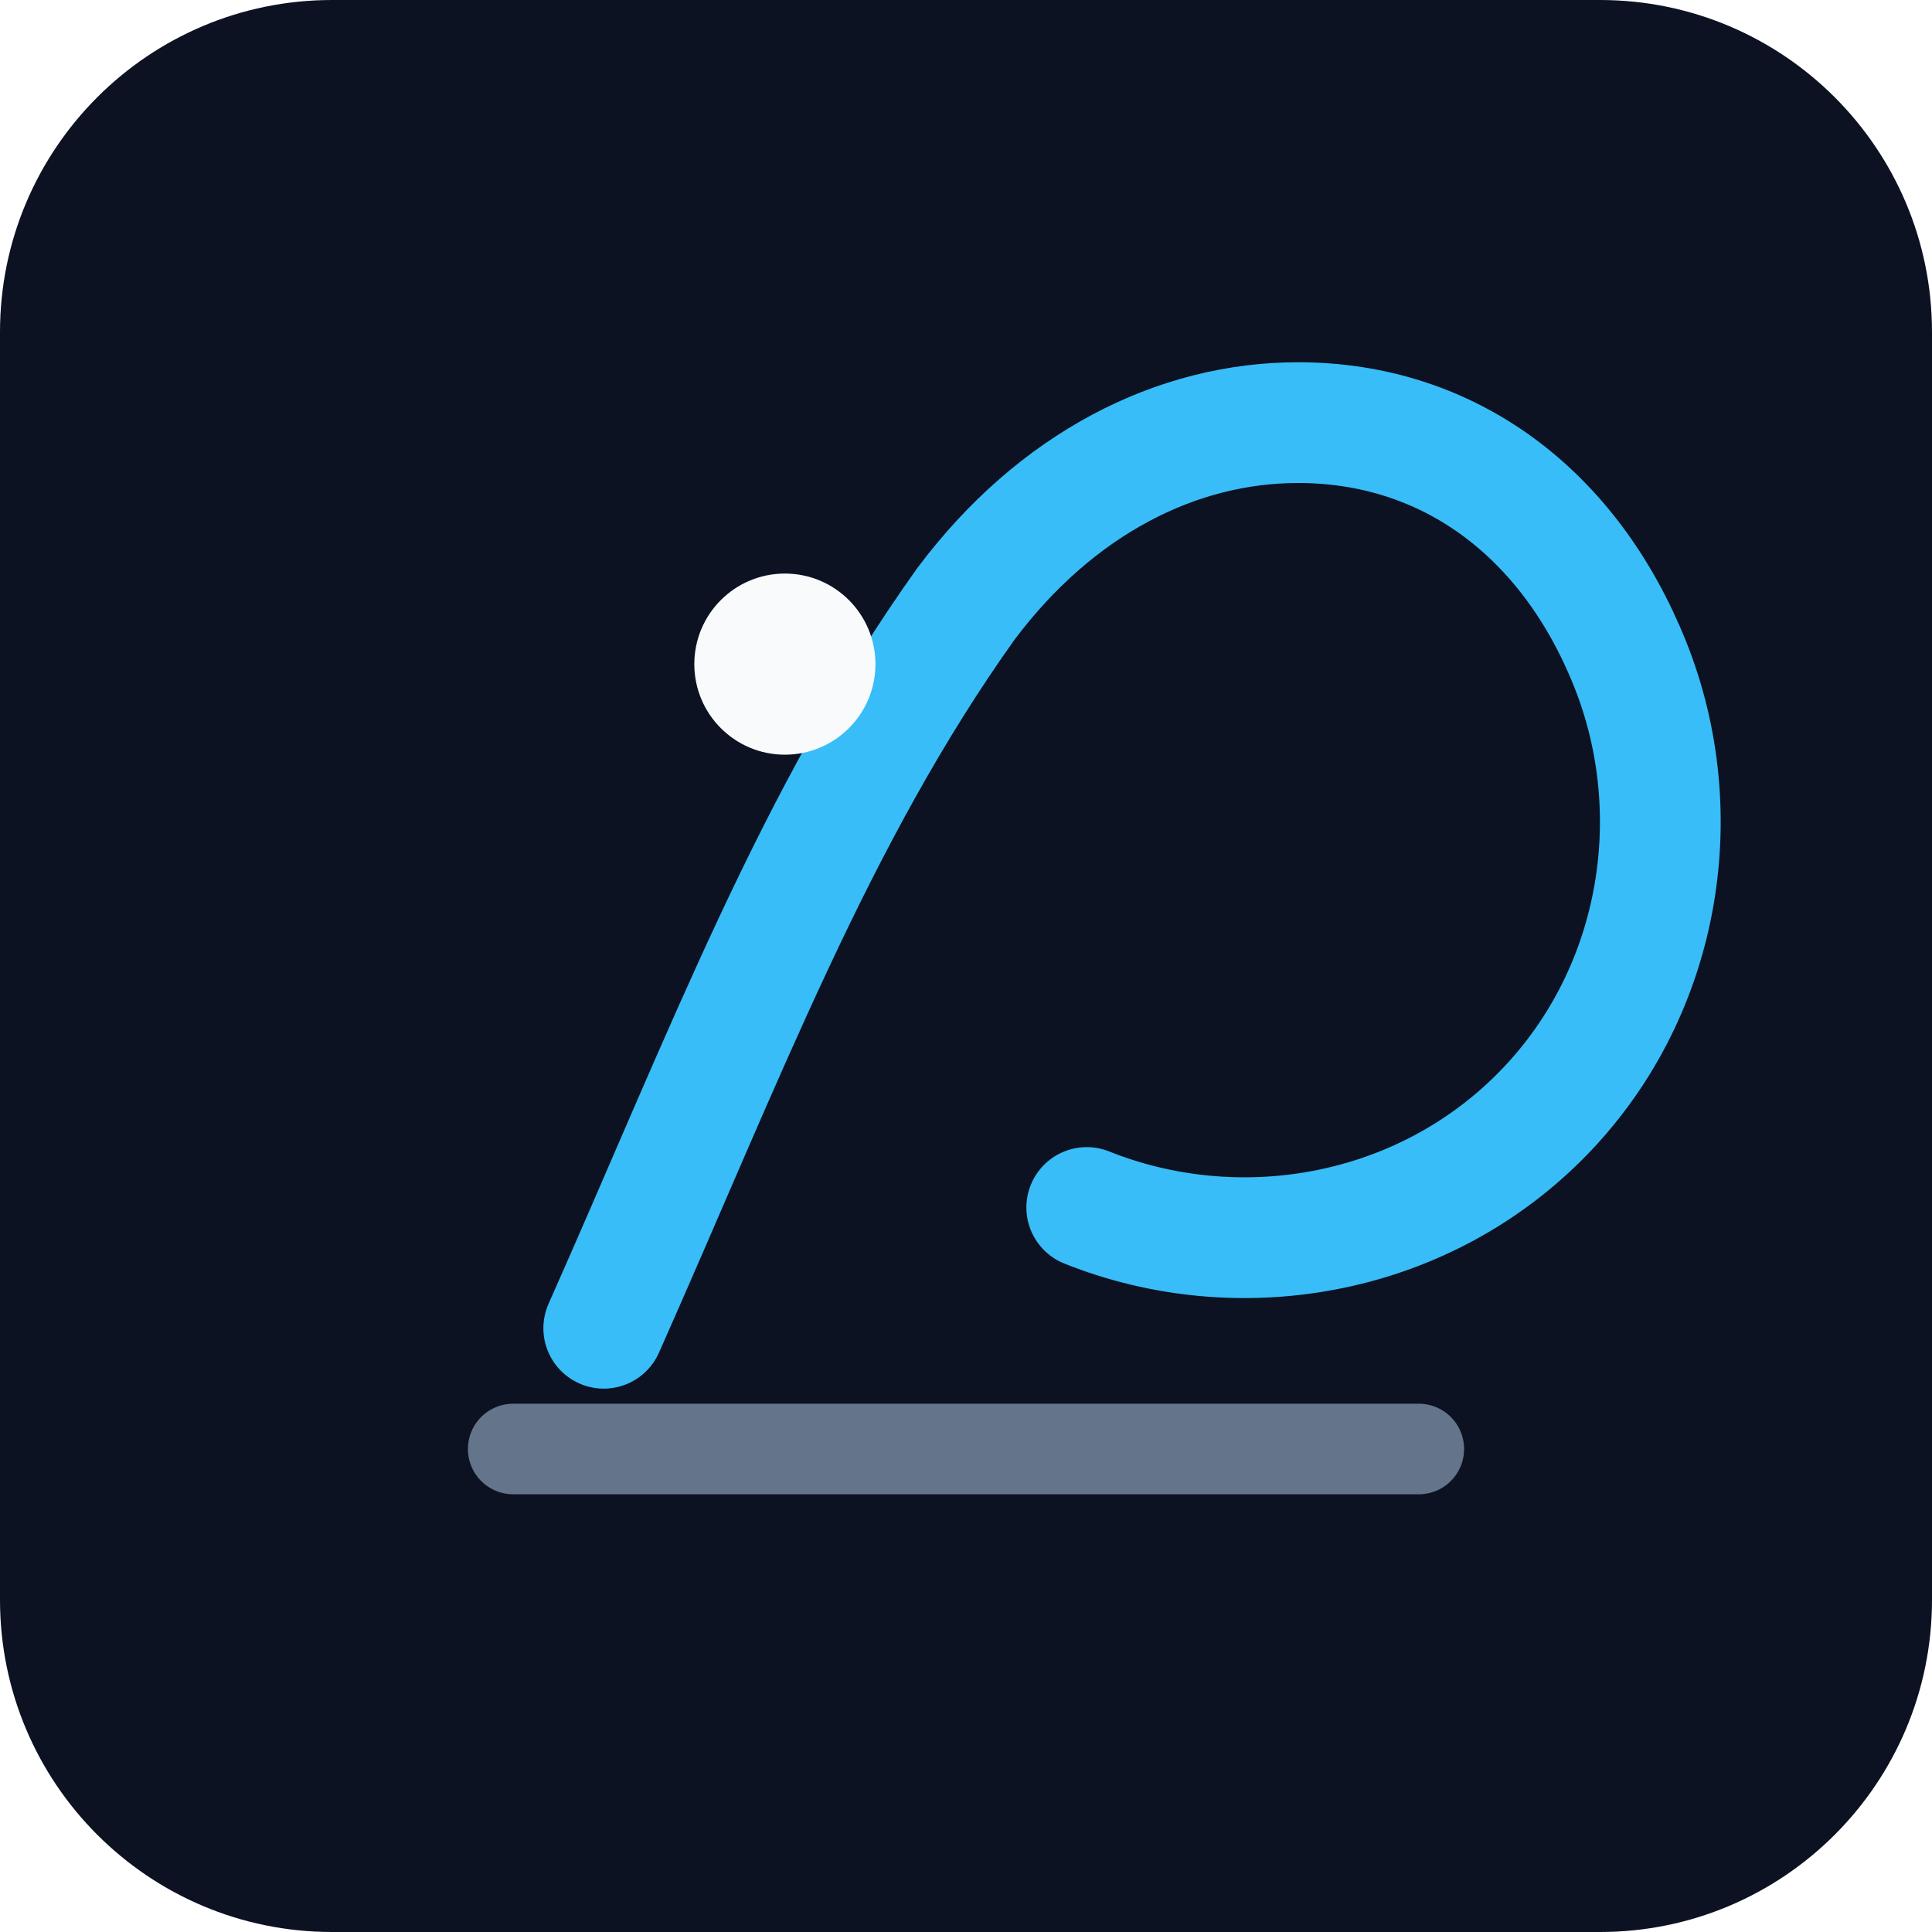
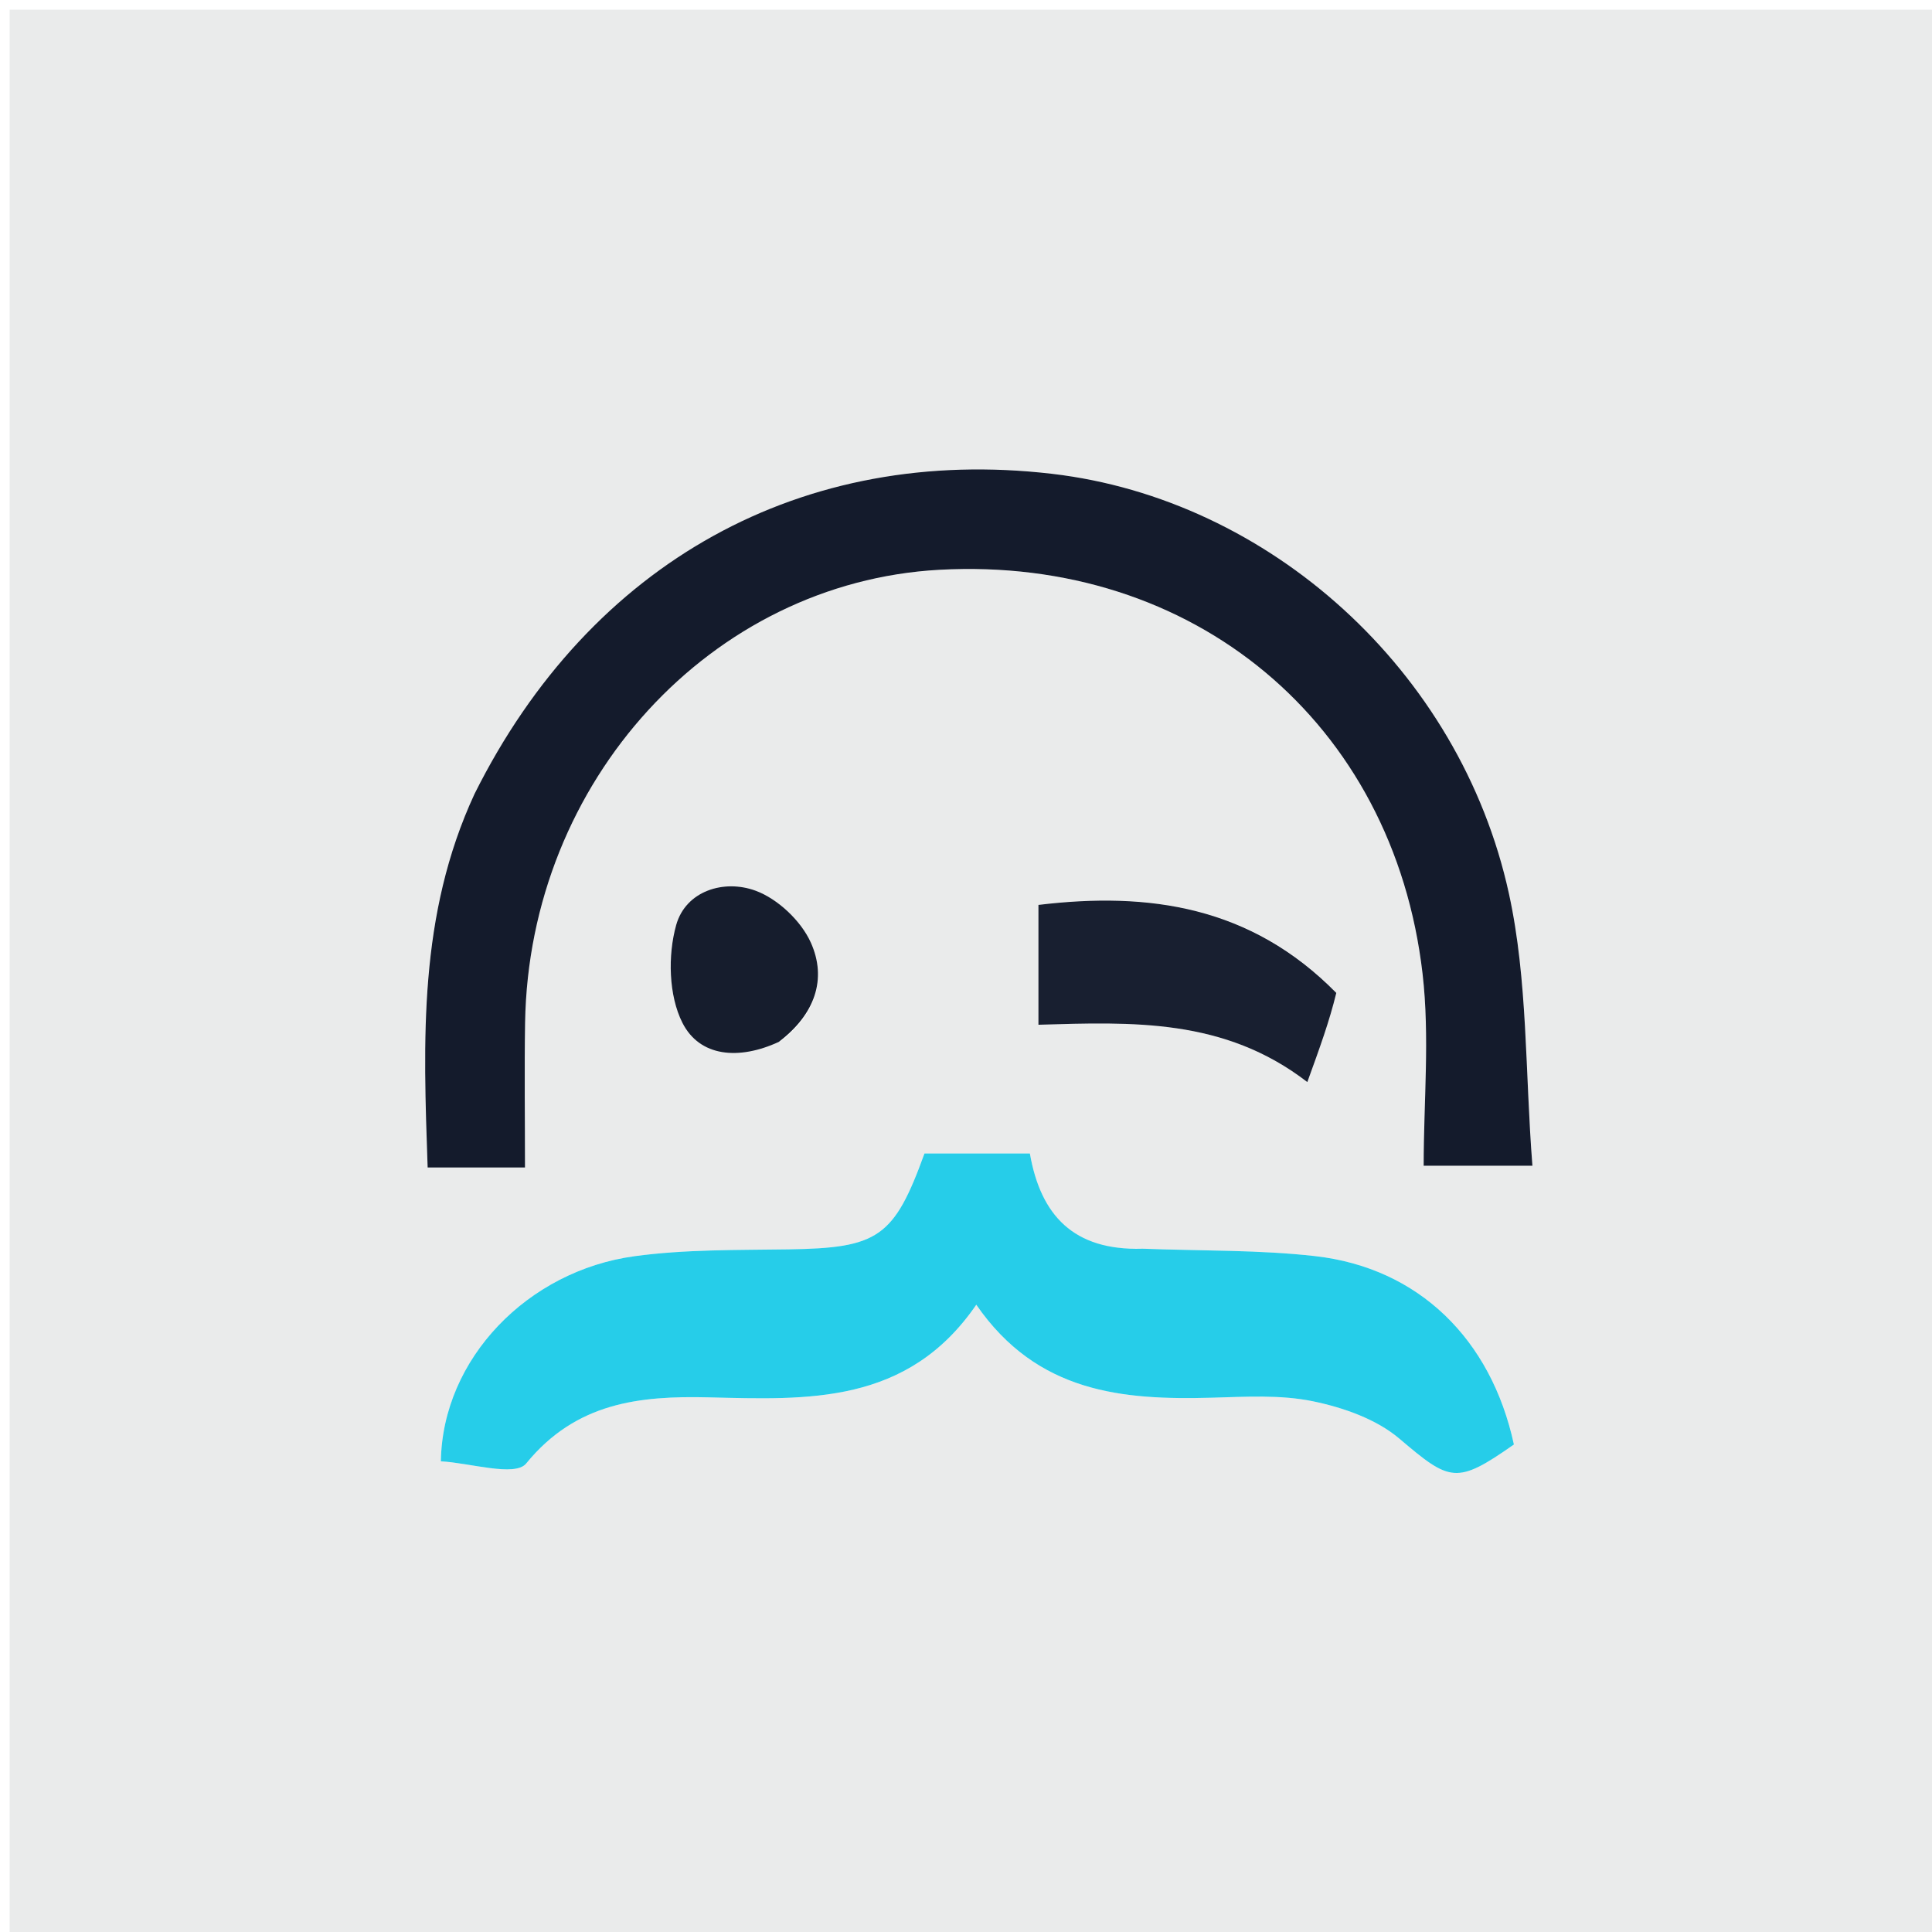
- <svg xmlns="http://www.w3.org/2000/svg" viewBox="0 0 128 128" role="img" aria-labelledby="title desc">
-   <rect width="128" height="128" rx="22" fill="#0c1222" />
-   <path d="M40 88c8-18 14-34 24-48 6-8 14-12 22-12 10 0 18 6 22 16 4 10 2 22-6 30-8 8-20 10-30 6" fill="none" stroke="#38bdf8" stroke-width="8" stroke-linecap="round" />
-   <circle cx="52" cy="44" r="6" fill="#f8fafc" />
-   <path d="M34 96h60" stroke="#64748b" stroke-width="6" stroke-linecap="round" />
+ <svg xmlns="http://www.w3.org/2000/svg" version="1.1" id="Layer_1" x="0px" y="0px" width="100%" viewBox="0 0 200 200" enable-background="new 0 0 200 200" xml:space="preserve">
+   <path fill="#EAEBEB" opacity="1" stroke="none" d=" M139,201   C92.667,201 46.833,201 1,201   C1,134.333 1,67.667 1,1   C67.667,1 134.333,1 201,1   C201,67.667 201,134.333 201,201   C180.5,201 160,201 139,201  M48.998,82.54   C43.293,94.752 43.814,107.687 44.269,120.858   C47.677,120.858 50.788,120.858 54.347,120.858   C54.347,115.789 54.277,110.818 54.358,105.849   C54.768,80.848 73.628,60.27 97.269,58.983   C123.489,57.556 144.252,74.732 147.265,100.816   C148.018,107.342 147.377,114.029 147.377,120.675   C151.413,120.675 154.603,120.675 158.636,120.675   C157.868,110.969 158.168,101.487 156.203,92.502   C151.133,69.322 131.326,51.67 108.918,49.05   C83.145,46.037 61.134,58.128 48.998,82.54  M117.8,129.256   C111.113,129.487 107.727,125.788 106.613,119.407   C102.78,119.407 99.184,119.407 95.701,119.407   C92.545,128.123 90.896,129.192 81.632,129.333   C76.314,129.413 70.943,129.327 65.695,130.04   C54.616,131.544 45.8,140.668 45.638,151.277   C48.605,151.426 53.315,152.916 54.466,151.504   C59.618,145.188 66.185,144.481 73.373,144.654   C83.604,144.901 93.947,145.438 101.065,135.066   C107.374,144.208 116.219,144.944 125.472,144.689   C128.964,144.592 132.562,144.366 135.933,145.064   C139.07,145.714 142.483,146.908 144.866,148.932   C150.112,153.387 150.753,153.717 156.719,149.535   C154.363,138.62 146.857,131.256 136.169,130.036   C130.402,129.378 124.546,129.502 117.8,129.256  M138.076,102.528   C129.506,93.802 118.931,92.295 107.498,93.676   C107.498,97.944 107.498,101.852 107.498,106.082   C117.221,105.801 126.721,105.376 135.334,112.016   C136.641,108.413 137.615,105.73 138.076,102.528  M80.961,107.69   C84.366,105.018 85.636,101.348 83.935,97.57   C82.925,95.329 80.526,93.057 78.23,92.209   C74.921,90.987 70.982,92.241 69.997,95.759   C69.121,98.89 69.215,103.054 70.64,105.874   C72.428,109.413 76.479,109.766 80.961,107.69  z" />
+   <path fill="#141B2C" opacity="1" stroke="none" d=" M49.126,82.182   C61.134,58.128 83.145,46.037 108.918,49.05   C131.326,51.67 151.133,69.322 156.203,92.502   C158.168,101.487 157.868,110.969 158.636,120.675   C154.603,120.675 151.413,120.675 147.377,120.675   C147.377,114.029 148.018,107.342 147.265,100.816   C144.252,74.732 123.489,57.556 97.269,58.983   C73.628,60.27 54.768,80.848 54.358,105.849   C54.277,110.818 54.347,115.789 54.347,120.858   C50.788,120.858 47.677,120.858 44.269,120.858   C43.814,107.687 43.293,94.752 49.126,82.182  z" />
+   <path fill="#26CDE9" opacity="1" stroke="none" d=" M118.266,129.265   C124.546,129.502 130.402,129.378 136.169,130.036   C146.857,131.256 154.363,138.62 156.719,149.535   C150.753,153.717 150.112,153.387 144.866,148.932   C142.483,146.908 139.07,145.714 135.933,145.064   C132.562,144.366 128.964,144.592 125.472,144.689   C116.219,144.944 107.374,144.208 101.065,135.066   C93.947,145.438 83.604,144.901 73.373,144.654   C66.185,144.481 59.618,145.188 54.466,151.504   C53.315,152.916 48.605,151.426 45.638,151.277   C45.8,140.668 54.616,131.544 65.695,130.04   C70.943,129.327 76.314,129.413 81.632,129.333   C90.896,129.192 92.545,128.123 95.701,119.407   C99.184,119.407 102.78,119.407 106.613,119.407   C107.727,125.788 111.113,129.487 118.266,129.265  z" />
+   <path fill="#181F30" opacity="1" stroke="none" d=" M138.332,102.787   C137.615,105.73 136.641,108.413 135.334,112.016   C126.721,105.376 117.221,105.801 107.498,106.082   C107.498,101.852 107.498,97.944 107.498,93.676   C118.931,92.295 129.506,93.802 138.332,102.787  z" />
+   <path fill="#161D2D" opacity="1" stroke="none" d=" M80.614,107.86   C76.479,109.766 72.428,109.413 70.64,105.874   C69.215,103.054 69.121,98.89 69.997,95.759   C70.982,92.241 74.921,90.987 78.23,92.209   C80.526,93.057 82.925,95.329 83.935,97.57   C85.636,101.348 84.366,105.018 80.614,107.86  z" />
</svg>
